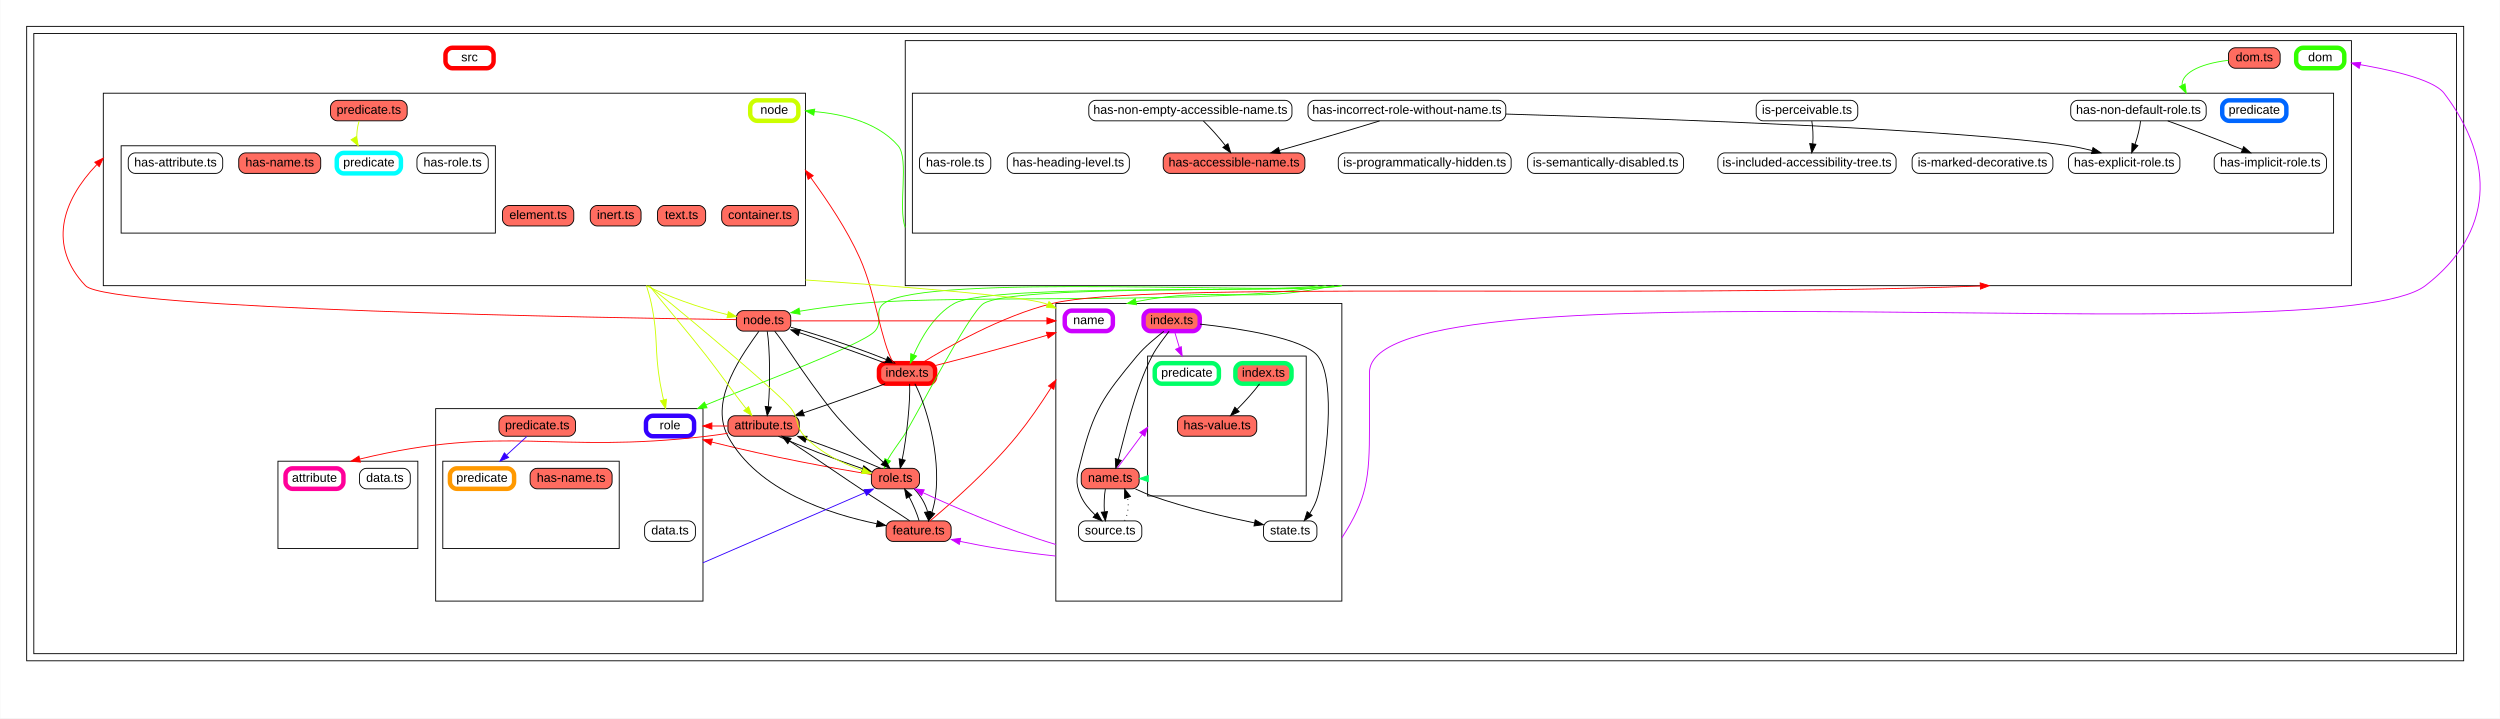
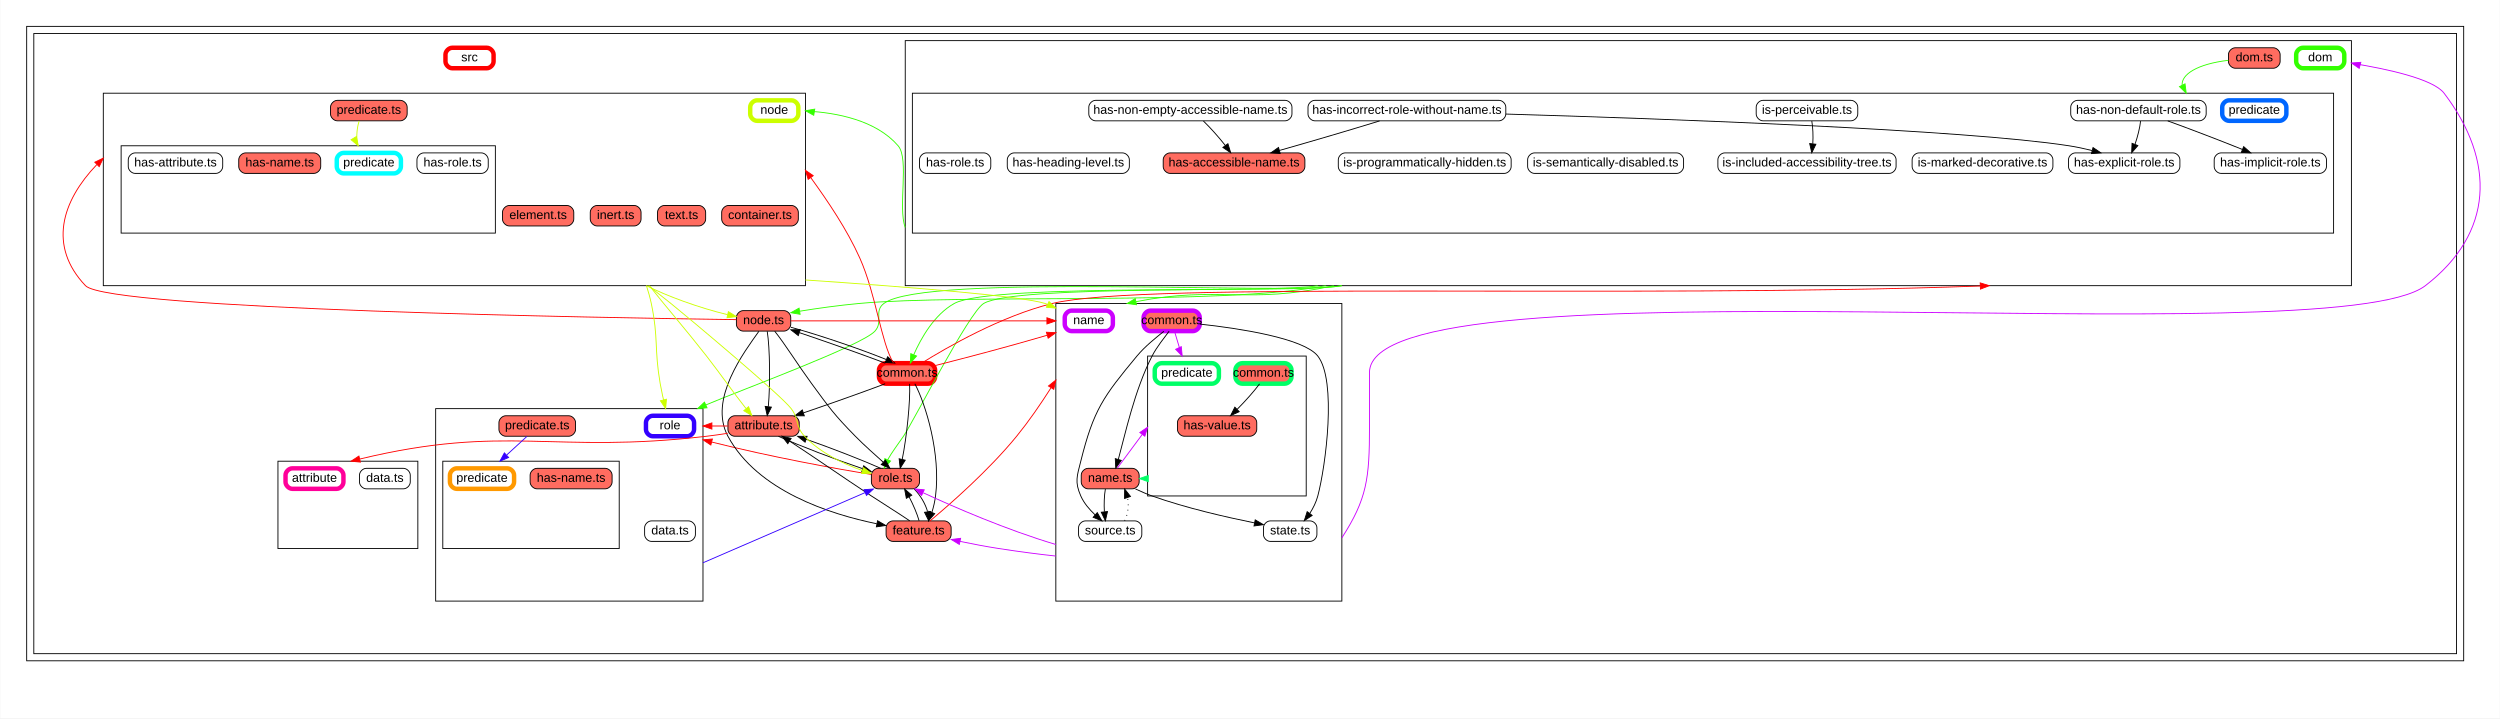
<svg xmlns="http://www.w3.org/2000/svg" width="2805pt" height="806pt" viewBox="0.00 0.00 2805.02 806.20">
  <g id="graph0" class="graph" transform="scale(1 1) rotate(0) translate(21.6 784.6)">
    <polygon fill="#ffffff" stroke="transparent" points="-21.6,21.6 -21.6,-784.6 2783.42,-784.6 2783.42,21.6 -21.6,21.6" />
    <g id="clust1" class="cluster">
      <polygon fill="#ffffff" stroke="#000000" points="8,-43 8,-755 2743,-755 2743,-43 8,-43" />
    </g>
    <g id="clust2" class="cluster">
      <polygon fill="#ffffff" stroke="#000000" points="16,-51 16,-747 2735,-747 2735,-51 16,-51" />
    </g>
    <g id="clust3" class="cluster">
      <polygon fill="#ffffff" stroke="#000000" points="290,-169 290,-267 447,-267 447,-169 290,-169" />
    </g>
    <g id="clust4" class="cluster">
      <polygon fill="#ffffff" stroke="#000000" points="994,-464 994,-739 2617,-739 2617,-464 994,-464" />
    </g>
    <g id="clust5" class="cluster">
      <polygon fill="#ffffff" stroke="#000000" points="1002,-523 1002,-680 2597,-680 2597,-523 1002,-523" />
    </g>
    <g id="clust6" class="cluster">
      <polygon fill="#ffffff" stroke="#000000" points="1163,-110 1163,-444 1484,-444 1484,-110 1163,-110" />
    </g>
    <g id="clust7" class="cluster">
      <polygon fill="#ffffff" stroke="#000000" points="1266,-228 1266,-385 1444,-385 1444,-228 1266,-228" />
    </g>
    <g id="clust8" class="cluster">
      <polygon fill="#ffffff" stroke="#000000" points="94,-464 94,-680 882,-680 882,-464 94,-464" />
    </g>
    <g id="clust9" class="cluster">
      <polygon fill="#ffffff" stroke="#000000" points="114,-523 114,-621 534,-621 534,-523 114,-523" />
    </g>
    <g id="clust10" class="cluster">
      <polygon fill="#ffffff" stroke="#000000" points="467,-110 467,-326 767,-326 767,-110 467,-110" />
    </g>
    <g id="clust11" class="cluster">
      <polygon fill="#ffffff" stroke="#000000" points="475,-169 475,-267 673,-267 673,-169 475,-169" />
    </g>
    <g id="node2" class="node">
      <path fill="none" stroke="#000000" d="M430.83,-259C430.83,-259 389.17,-259 389.17,-259 385.33,-259 381.5,-255.17 381.5,-251.33 381.5,-251.33 381.5,-243.67 381.5,-243.67 381.5,-239.83 385.33,-236 389.17,-236 389.17,-236 430.83,-236 430.83,-236 434.67,-236 438.5,-239.83 438.5,-243.67 438.5,-243.67 438.5,-251.33 438.5,-251.33 438.5,-255.17 434.67,-259 430.83,-259" />
      <text text-anchor="middle" x="410" y="-243.8" font-family="Arial" font-size="14.00" fill="#000000">data.ts</text>
    </g>
    <g id="node3" class="node">
      <path fill="none" stroke="#ff0099" stroke-width="5" d="M355.83,-259C355.83,-259 306.17,-259 306.17,-259 302.33,-259 298.5,-255.17 298.5,-251.33 298.5,-251.33 298.5,-243.67 298.5,-243.67 298.5,-239.83 302.33,-236 306.17,-236 306.17,-236 355.83,-236 355.83,-236 359.67,-236 363.5,-239.83 363.5,-243.67 363.5,-243.67 363.5,-251.33 363.5,-251.33 363.5,-255.17 359.67,-259 355.83,-259" />
      <text text-anchor="middle" x="331" y="-243.8" font-family="Arial" font-size="14.00" fill="#000000">attribute</text>
    </g>
    <g id="node4" class="node">
      <path fill="#ff6c60" stroke="#000000" d="M1002.33,-259C1002.33,-259 963.67,-259 963.67,-259 959.83,-259 956,-255.17 956,-251.33 956,-251.33 956,-243.67 956,-243.67 956,-239.83 959.83,-236 963.67,-236 963.67,-236 1002.33,-236 1002.33,-236 1006.17,-236 1010,-239.83 1010,-243.67 1010,-243.67 1010,-251.33 1010,-251.33 1010,-255.17 1006.17,-259 1002.33,-259" />
      <text text-anchor="middle" x="983" y="-243.8" font-family="Arial" font-size="14.00" fill="#000000">role.ts</text>
    </g>
    <g id="node6" class="node">
      <path fill="none" stroke="#3300ff" stroke-width="5" d="M749.33,-318C749.33,-318 710.67,-318 710.67,-318 706.83,-318 703,-314.17 703,-310.33 703,-310.33 703,-302.67 703,-302.67 703,-298.83 706.83,-295 710.67,-295 710.67,-295 749.33,-295 749.33,-295 753.17,-295 757,-298.83 757,-302.67 757,-302.67 757,-310.33 757,-310.33 757,-314.17 753.17,-318 749.33,-318" />
      <text text-anchor="middle" x="730" y="-302.8" font-family="Arial" font-size="14.00" fill="#000000">role</text>
    </g>
    <g id="edge263" class="edge">
      <path fill="none" stroke="#ff0000" d="M955.8,-252.19C916.92,-258.35 843.44,-271.75 776.78,-288.51" />
      <polygon fill="#ff0000" stroke="#ff0000" points="775.82,-285.15 767,-291.01 777.55,-291.93 775.82,-285.15" />
    </g>
    <g id="node30" class="node">
      <path fill="#ff6c60" stroke="#000000" d="M867.33,-318C867.33,-318 802.67,-318 802.67,-318 798.83,-318 795,-314.17 795,-310.33 795,-310.33 795,-302.67 795,-302.67 795,-298.83 798.83,-295 802.67,-295 802.67,-295 867.33,-295 867.33,-295 871.17,-295 875,-298.83 875,-302.67 875,-302.67 875,-310.33 875,-310.33 875,-314.17 871.17,-318 867.33,-318" />
      <text text-anchor="middle" x="835" y="-302.8" font-family="Arial" font-size="14.00" fill="#000000">attribute.ts</text>
    </g>
    <g id="edge260" class="edge">
      <path fill="none" stroke="black" d="M966.41,-259.03C945.86,-268.21 911.45,-281.59 882.75,-291.64" />
      <polygon fill="black" stroke="black" points="881.58,-288.34 873.27,-294.91 883.86,-294.96 881.58,-288.34" />
    </g>
    <g id="node33" class="node">
      <path fill="#ff6c60" stroke="#000000" d="M1037.83,-200C1037.83,-200 980.17,-200 980.17,-200 976.33,-200 972.5,-196.17 972.5,-192.33 972.5,-192.33 972.5,-184.67 972.5,-184.67 972.5,-180.83 976.33,-177 980.17,-177 980.17,-177 1037.83,-177 1037.83,-177 1041.67,-177 1045.5,-180.83 1045.5,-184.67 1045.5,-184.67 1045.5,-192.33 1045.5,-192.33 1045.5,-196.17 1041.67,-200 1037.83,-200" />
      <text text-anchor="middle" x="1009" y="-184.8" font-family="Arial" font-size="14.00" fill="#000000">feature.ts</text>
    </g>
    <g id="edge262" class="edge">
      <path fill="none" stroke="black" d="M1004.12,-235.78C1011.16,-228.61 1016.69,-218.95 1019.09,-210.31" />
      <polygon fill="black" stroke="black" points="1022.59,-210.53 1020.34,-200.17 1015.64,-209.67 1022.59,-210.53" />
    </g>
    <g id="node5" class="node">
      <path fill="none" stroke="#000000" d="M750.83,-200C750.83,-200 709.17,-200 709.17,-200 705.33,-200 701.5,-196.17 701.5,-192.33 701.5,-192.33 701.5,-184.67 701.5,-184.67 701.5,-180.83 705.33,-177 709.17,-177 709.17,-177 750.83,-177 750.83,-177 754.67,-177 758.5,-180.83 758.5,-184.67 758.5,-184.67 758.5,-192.33 758.5,-192.33 758.5,-196.17 754.67,-200 750.83,-200" />
      <text text-anchor="middle" x="730" y="-184.8" font-family="Arial" font-size="14.00" fill="#000000">data.ts</text>
    </g>
    <g id="node7" class="node">
      <path fill="#ff6c60" stroke="#000000" d="M1434.83,-613C1434.83,-613 1291.17,-613 1291.17,-613 1287.33,-613 1283.5,-609.17 1283.5,-605.33 1283.5,-605.33 1283.5,-597.67 1283.5,-597.67 1283.5,-593.83 1287.33,-590 1291.17,-590 1291.17,-590 1434.83,-590 1434.83,-590 1438.67,-590 1442.5,-593.83 1442.5,-597.67 1442.5,-597.67 1442.5,-605.33 1442.5,-605.33 1442.5,-609.17 1438.67,-613 1434.83,-613" />
      <text text-anchor="middle" x="1363" y="-597.8" font-family="Arial" font-size="14.00" fill="#000000">has-accessible-name.ts</text>
    </g>
    <g id="node24" class="node">
      <path fill="#ff6c60" stroke="#000000" d="M857.83,-436C857.83,-436 812.17,-436 812.17,-436 808.33,-436 804.5,-432.17 804.5,-428.33 804.5,-428.33 804.5,-420.67 804.5,-420.67 804.5,-416.83 808.33,-413 812.17,-413 812.17,-413 857.83,-413 857.83,-413 861.67,-413 865.5,-416.83 865.5,-420.67 865.5,-420.67 865.5,-428.33 865.5,-428.33 865.5,-432.17 861.67,-436 857.83,-436" />
      <text text-anchor="middle" x="835" y="-420.8" font-family="Arial" font-size="14.00" fill="#000000">node.ts</text>
    </g>
    <g id="node8" class="node">
      <path fill="none" stroke="#0066ff" stroke-width="5" d="M2536.33,-672C2536.33,-672 2479.67,-672 2479.67,-672 2475.83,-672 2472,-668.17 2472,-664.33 2472,-664.33 2472,-656.67 2472,-656.67 2472,-652.83 2475.83,-649 2479.67,-649 2479.67,-649 2536.33,-649 2536.33,-649 2540.17,-649 2544,-652.83 2544,-656.67 2544,-656.67 2544,-664.33 2544,-664.33 2544,-668.17 2540.17,-672 2536.33,-672" />
      <text text-anchor="middle" x="2508" y="-656.8" font-family="Arial" font-size="14.00" fill="#000000">predicate</text>
    </g>
    <g id="node9" class="node">
      <path fill="none" stroke="#000000" d="M2416.83,-613C2416.83,-613 2307.17,-613 2307.17,-613 2303.33,-613 2299.5,-609.17 2299.5,-605.33 2299.5,-605.33 2299.5,-597.67 2299.5,-597.67 2299.5,-593.83 2303.33,-590 2307.17,-590 2307.17,-590 2416.83,-590 2416.83,-590 2420.67,-590 2424.5,-593.83 2424.5,-597.67 2424.5,-597.67 2424.5,-605.33 2424.5,-605.33 2424.5,-609.17 2420.67,-613 2416.83,-613" />
      <text text-anchor="middle" x="2362" y="-597.8" font-family="Arial" font-size="14.00" fill="#000000">has-explicit-role.ts</text>
    </g>
    <g id="node10" class="node">
      <path fill="none" stroke="#000000" d="M1237.83,-613C1237.83,-613 1116.17,-613 1116.17,-613 1112.33,-613 1108.5,-609.17 1108.5,-605.33 1108.5,-605.33 1108.5,-597.67 1108.5,-597.67 1108.5,-593.83 1112.33,-590 1116.17,-590 1116.17,-590 1237.83,-590 1237.83,-590 1241.67,-590 1245.5,-593.83 1245.5,-597.67 1245.5,-597.67 1245.5,-605.33 1245.5,-605.33 1245.5,-609.17 1241.67,-613 1237.83,-613" />
      <text text-anchor="middle" x="1177" y="-597.8" font-family="Arial" font-size="14.00" fill="#000000">has-heading-level.ts</text>
    </g>
    <g id="node11" class="node">
      <path fill="none" stroke="#000000" d="M2581.33,-613C2581.33,-613 2470.67,-613 2470.67,-613 2466.83,-613 2463,-609.17 2463,-605.33 2463,-605.33 2463,-597.67 2463,-597.67 2463,-593.83 2466.83,-590 2470.67,-590 2470.67,-590 2581.33,-590 2581.33,-590 2585.17,-590 2589,-593.83 2589,-597.67 2589,-597.67 2589,-605.33 2589,-605.33 2589,-609.17 2585.17,-613 2581.33,-613" />
      <text text-anchor="middle" x="2526" y="-597.8" font-family="Arial" font-size="14.00" fill="#000000">has-implicit-role.ts</text>
    </g>
    <g id="node12" class="node">
      <path fill="none" stroke="#000000" d="M1660.33,-672C1660.33,-672 1453.67,-672 1453.67,-672 1449.83,-672 1446,-668.17 1446,-664.33 1446,-664.33 1446,-656.67 1446,-656.67 1446,-652.83 1449.83,-649 1453.67,-649 1453.67,-649 1660.33,-649 1660.33,-649 1664.17,-649 1668,-652.83 1668,-656.67 1668,-656.67 1668,-664.33 1668,-664.33 1668,-668.17 1664.17,-672 1660.33,-672" />
      <text text-anchor="middle" x="1557" y="-656.8" font-family="Arial" font-size="14.00" fill="#000000">has-incorrect-role-without-name.ts</text>
    </g>
    <g id="edge155" class="edge">
      <path fill="none" stroke="black" d="M1526.35,-648.91C1496.16,-639.55 1449.71,-625.86 1413.99,-615.77" />
      <polygon fill="black" stroke="black" points="1414.79,-612.37 1404.22,-613.03 1412.9,-619.1 1414.79,-612.37" />
    </g>
    <g id="edge157" class="edge">
      <path fill="none" stroke="black" d="M1668.02,-656.6C1844.79,-651.39 2182.09,-639.26 2300,-621 2308.5,-619.68 2317.46,-617.77 2325.88,-615.68" />
      <polygon fill="black" stroke="black" points="2327.03,-618.99 2335.81,-613.05 2325.24,-612.22 2327.03,-618.99" />
    </g>
    <g id="node13" class="node">
      <path fill="none" stroke="#000000" d="M2446.33,-672C2446.33,-672 2309.67,-672 2309.67,-672 2305.83,-672 2302,-668.17 2302,-664.33 2302,-664.33 2302,-656.67 2302,-656.67 2302,-652.83 2305.83,-649 2309.67,-649 2309.67,-649 2446.33,-649 2446.33,-649 2450.17,-649 2454,-652.83 2454,-656.67 2454,-656.67 2454,-664.33 2454,-664.33 2454,-668.17 2450.17,-672 2446.33,-672" />
      <text text-anchor="middle" x="2378" y="-656.8" font-family="Arial" font-size="14.00" fill="#000000">has-non-default-role.ts</text>
    </g>
    <g id="edge159" class="edge">
      <path fill="none" stroke="black" d="M2380.4,-648.78C2379.63,-641.45 2377.2,-631.52 2374.17,-622.74" />
      <polygon fill="black" stroke="black" points="2377.32,-621.19 2370.4,-613.17 2370.81,-623.76 2377.32,-621.19" />
    </g>
    <g id="edge161" class="edge">
      <path fill="none" stroke="black" d="M2410.88,-648.91C2435.95,-639.87 2470.1,-626.79 2494.76,-616.82" />
      <polygon fill="black" stroke="black" points="2496.1,-620.05 2504.03,-613.03 2493.45,-613.57 2496.1,-620.05" />
    </g>
    <g id="node14" class="node">
      <path fill="none" stroke="#000000" d="M1420.33,-672C1420.33,-672 1207.67,-672 1207.67,-672 1203.83,-672 1200,-668.17 1200,-664.33 1200,-664.33 1200,-656.67 1200,-656.67 1200,-652.83 1203.83,-649 1207.67,-649 1207.67,-649 1420.33,-649 1420.33,-649 1424.17,-649 1428,-652.83 1428,-656.67 1428,-656.67 1428,-664.33 1428,-664.33 1428,-668.17 1424.17,-672 1420.33,-672" />
      <text text-anchor="middle" x="1314" y="-656.8" font-family="Arial" font-size="14.00" fill="#000000">has-non-empty-accessible-name.ts</text>
    </g>
    <g id="edge163" class="edge">
      <path fill="none" stroke="black" d="M1328.63,-648.78C1336.62,-641.06 1346.08,-630.43 1353.22,-621.31" />
      <polygon fill="black" stroke="black" points="1356.1,-623.3 1359.23,-613.17 1350.47,-619.14 1356.1,-623.3" />
    </g>
    <g id="node15" class="node">
      <path fill="none" stroke="#000000" d="M1082.33,-613C1082.33,-613 1017.67,-613 1017.67,-613 1013.83,-613 1010,-609.17 1010,-605.33 1010,-605.33 1010,-597.67 1010,-597.67 1010,-593.83 1013.83,-590 1017.67,-590 1017.67,-590 1082.33,-590 1082.33,-590 1086.17,-590 1090,-593.83 1090,-597.67 1090,-597.67 1090,-605.33 1090,-605.33 1090,-609.17 1086.17,-613 1082.33,-613" />
      <text text-anchor="middle" x="1050" y="-597.8" font-family="Arial" font-size="14.00" fill="#000000">has-role.ts</text>
    </g>
    <g id="node16" class="node">
      <path fill="none" stroke="#000000" d="M2098.33,-613C2098.33,-613 1913.67,-613 1913.67,-613 1909.83,-613 1906,-609.17 1906,-605.33 1906,-605.33 1906,-597.67 1906,-597.67 1906,-593.83 1909.83,-590 1913.67,-590 1913.67,-590 2098.33,-590 2098.33,-590 2102.17,-590 2106,-593.83 2106,-597.67 2106,-597.67 2106,-605.33 2106,-605.33 2106,-609.17 2102.17,-613 2098.33,-613" />
      <text text-anchor="middle" x="2006" y="-597.8" font-family="Arial" font-size="14.00" fill="#000000">is-included-accessibility-tree.ts</text>
    </g>
    <g id="node29" class="node">
      <path fill="#ff6c60" stroke="#ff0000" stroke-width="5" d="M1019.83,-377C1019.83,-377 972.17,-377 972.17,-377 968.33,-377 964.5,-373.17 964.5,-369.33 964.5,-369.33 964.5,-361.67 964.5,-361.67 964.5,-357.83 968.33,-354 972.17,-354 972.17,-354 1019.83,-354 1019.83,-354 1023.67,-354 1027.5,-357.83 1027.5,-361.67 1027.5,-361.67 1027.5,-369.33 1027.5,-369.33 1027.5,-373.17 1023.67,-377 1019.83,-377" />
-       <text text-anchor="middle" x="996" y="-361.8" font-family="Arial" font-size="14.00" fill="#000000">index.ts</text>
+       <text text-anchor="middle" x="996" y="-361.8" font-family="Arial" font-size="14.00" fill="#000000">common.ts</text>
    </g>
    <g id="node17" class="node">
      <path fill="none" stroke="#000000" d="M2274.33,-613C2274.33,-613 2131.67,-613 2131.67,-613 2127.83,-613 2124,-609.17 2124,-605.33 2124,-605.33 2124,-597.67 2124,-597.67 2124,-593.83 2127.83,-590 2131.67,-590 2131.67,-590 2274.33,-590 2274.33,-590 2278.17,-590 2282,-593.83 2282,-597.67 2282,-597.67 2282,-605.33 2282,-605.33 2282,-609.17 2278.17,-613 2274.33,-613" />
      <text text-anchor="middle" x="2203" y="-597.8" font-family="Arial" font-size="14.00" fill="#000000">is-marked-decorative.ts</text>
    </g>
    <g id="node18" class="node">
      <path fill="none" stroke="#000000" d="M2055.33,-672C2055.33,-672 1956.67,-672 1956.67,-672 1952.83,-672 1949,-668.17 1949,-664.33 1949,-664.33 1949,-656.67 1949,-656.67 1949,-652.83 1952.83,-649 1956.67,-649 1956.67,-649 2055.33,-649 2055.33,-649 2059.17,-649 2063,-652.83 2063,-656.67 2063,-656.67 2063,-664.33 2063,-664.33 2063,-668.17 2059.17,-672 2055.33,-672" />
      <text text-anchor="middle" x="2006" y="-656.8" font-family="Arial" font-size="14.00" fill="#000000">is-perceivable.ts</text>
    </g>
    <g id="edge175" class="edge">
      <path fill="none" stroke="black" d="M2011.41,-648.78C2012.67,-641.61 2013.04,-631.95 2012.53,-623.31" />
      <polygon fill="black" stroke="black" points="2015.98,-622.73 2011.4,-613.17 2009.03,-623.5 2015.98,-622.73" />
    </g>
    <g id="node19" class="node">
      <path fill="none" stroke="#000000" d="M1666.33,-613C1666.33,-613 1487.67,-613 1487.67,-613 1483.83,-613 1480,-609.17 1480,-605.33 1480,-605.33 1480,-597.67 1480,-597.67 1480,-593.83 1483.83,-590 1487.67,-590 1487.67,-590 1666.33,-590 1666.33,-590 1670.17,-590 1674,-593.83 1674,-597.67 1674,-597.67 1674,-605.33 1674,-605.33 1674,-609.17 1670.17,-613 1666.33,-613" />
      <text text-anchor="middle" x="1577" y="-597.8" font-family="Arial" font-size="14.00" fill="#000000">is-programmatically-hidden.ts</text>
    </g>
    <g id="node20" class="node">
      <path fill="none" stroke="#000000" d="M1859.83,-613C1859.83,-613 1700.17,-613 1700.17,-613 1696.33,-613 1692.5,-609.17 1692.5,-605.33 1692.5,-605.33 1692.5,-597.67 1692.5,-597.67 1692.5,-593.83 1696.33,-590 1700.17,-590 1700.17,-590 1859.83,-590 1859.83,-590 1863.67,-590 1867.5,-593.83 1867.5,-597.67 1867.5,-597.67 1867.5,-605.33 1867.5,-605.33 1867.5,-609.17 1863.67,-613 1859.83,-613" />
      <text text-anchor="middle" x="1780" y="-597.8" font-family="Arial" font-size="14.00" fill="#000000">is-semantically-disabled.ts</text>
    </g>
    <g id="node21" class="node">
      <path fill="#ff6c60" stroke="#cc00ff" stroke-width="5" d="M1316.83,-436C1316.83,-436 1269.17,-436 1269.17,-436 1265.33,-436 1261.5,-432.17 1261.5,-428.33 1261.5,-428.33 1261.5,-420.67 1261.5,-420.67 1261.5,-416.83 1265.33,-413 1269.17,-413 1269.17,-413 1316.83,-413 1316.83,-413 1320.67,-413 1324.5,-416.83 1324.5,-420.67 1324.5,-420.67 1324.5,-428.33 1324.5,-428.33 1324.5,-432.17 1320.67,-436 1316.83,-436" />
-       <text text-anchor="middle" x="1293" y="-420.8" font-family="Arial" font-size="14.00" fill="#000000">index.ts</text>
+       <text text-anchor="middle" x="1293" y="-420.8" font-family="Arial" font-size="14.00" fill="#000000">common.ts</text>
    </g>
    <g id="node38" class="node">
      <path fill="#ff6c60" stroke="#000000" d="M1248.83,-259C1248.83,-259 1199.17,-259 1199.17,-259 1195.33,-259 1191.5,-255.17 1191.5,-251.33 1191.5,-251.33 1191.5,-243.67 1191.5,-243.67 1191.5,-239.83 1195.33,-236 1199.17,-236 1199.17,-236 1248.83,-236 1248.83,-236 1252.67,-236 1256.5,-239.83 1256.5,-243.67 1256.5,-243.67 1256.5,-251.33 1256.5,-251.33 1256.5,-255.17 1252.67,-259 1248.83,-259" />
      <text text-anchor="middle" x="1224" y="-243.8" font-family="Arial" font-size="14.00" fill="#000000">name.ts</text>
    </g>
    <g id="edge196" class="edge">
      <path fill="none" stroke="black" d="M1290.12,-412.89C1284.75,-405.6 1276.33,-395.38 1271,-385 1251.25,-346.56 1240.71,-296.6 1233.13,-269.03" />
      <polygon fill="black" stroke="black" points="1236.45,-267.91 1230.26,-259.31 1229.74,-269.89 1236.45,-267.91" />
    </g>
    <g id="node40" class="node">
      <path fill="none" stroke="#00ff66" stroke-width="5" d="M1338.33,-377C1338.33,-377 1281.67,-377 1281.67,-377 1277.83,-377 1274,-373.17 1274,-369.33 1274,-369.33 1274,-361.67 1274,-361.67 1274,-357.83 1277.83,-354 1281.67,-354 1281.67,-354 1338.33,-354 1338.33,-354 1342.17,-354 1346,-357.83 1346,-361.67 1346,-361.67 1346,-369.33 1346,-369.33 1346,-373.17 1342.17,-377 1338.33,-377" />
      <text text-anchor="middle" x="1310" y="-361.8" font-family="Arial" font-size="14.00" fill="#000000">predicate</text>
    </g>
    <g id="edge197" class="edge">
      <path fill="none" stroke="#cc00ff" d="M1296.2,-412.78C1298.36,-405.53 1301.28,-395.74 1303.88,-387.02" />
      <polygon fill="#cc00ff" stroke="#cc00ff" points="1303.79,-395.54 1304.82,-385 1297.44,-392.6 1303.79,-395.54" />
    </g>
    <g id="node41" class="node">
      <path fill="none" stroke="#000000" d="M1251.83,-200C1251.83,-200 1196.17,-200 1196.17,-200 1192.33,-200 1188.5,-196.17 1188.5,-192.33 1188.5,-192.33 1188.5,-184.67 1188.5,-184.67 1188.5,-180.83 1192.33,-177 1196.17,-177 1196.17,-177 1251.83,-177 1251.83,-177 1255.67,-177 1259.5,-180.83 1259.5,-184.67 1259.5,-184.67 1259.5,-192.33 1259.5,-192.33 1259.5,-196.17 1255.67,-200 1251.83,-200" />
      <text text-anchor="middle" x="1224" y="-184.8" font-family="Arial" font-size="14.00" fill="#000000">source.ts</text>
    </g>
    <g id="edge199" class="edge">
      <path fill="none" stroke="black" d="M1284.23,-412.79C1275.48,-405.75 1263,-395.85 1254,-385 1216.04,-339.25 1205.43,-324.67 1191,-267 1186.79,-250.19 1184.02,-243.87 1191,-228 1194.58,-219.85 1200.84,-212.67 1207.05,-206.79" />
      <polygon fill="black" stroke="black" points="1209.51,-209.29 1214.7,-200.06 1204.88,-204.04 1209.51,-209.29" />
    </g>
    <g id="node42" class="node">
      <path fill="none" stroke="#000000" d="M1448.33,-200C1448.33,-200 1403.67,-200 1403.67,-200 1399.83,-200 1396,-196.17 1396,-192.33 1396,-192.33 1396,-184.67 1396,-184.67 1396,-180.83 1399.83,-177 1403.67,-177 1403.67,-177 1448.33,-177 1448.33,-177 1452.17,-177 1456,-180.83 1456,-184.67 1456,-184.67 1456,-192.33 1456,-192.33 1456,-196.17 1452.17,-200 1448.33,-200" />
      <text text-anchor="middle" x="1426" y="-184.8" font-family="Arial" font-size="14.00" fill="#000000">state.ts</text>
    </g>
    <g id="edge201" class="edge">
      <path fill="none" stroke="black" d="M1324.81,-420.85C1368.09,-416.19 1441.29,-405.09 1457,-385 1478.49,-357.52 1465.95,-261.72 1457,-228 1455.19,-221.2 1451.88,-214.35 1447.94,-208.35" />
      <polygon fill="black" stroke="black" points="1450.67,-206.15 1441.85,-200.28 1445.08,-210.37 1450.67,-206.15" />
    </g>
    <g id="edge149" class="edge">
      <path fill="none" stroke="#33ff00" d="M1457,-464C1416.11,-455.68 1117.78,-465.47 1082,-444 1065.41,-434.05 1002.94,-310.95 992,-295 985.91,-286.12 978.73,-276.66 974.27,-268.61" />
      <polygon fill="#33ff00" stroke="#33ff00" points="977.47,-267.19 970.38,-259.32 971.02,-269.89 977.47,-267.19" />
    </g>
    <g id="edge169" class="edge">
      <path fill="none" stroke="#33ff00" d="M1484,-464C1427.91,-453.01 1015.54,-478.54 970,-444 958.46,-435.25 969.71,-423.74 960,-413 945.3,-396.75 810.86,-347.36 770.23,-330.16" />
      <polygon fill="#33ff00" stroke="#33ff00" points="771.55,-326.92 761,-326 768.68,-333.3 771.55,-326.92" />
    </g>
    <g id="node23" class="node">
      <path fill="none" stroke="#cc00ff" stroke-width="5" d="M1219.33,-436C1219.33,-436 1180.67,-436 1180.67,-436 1176.83,-436 1173,-432.17 1173,-428.33 1173,-428.33 1173,-420.67 1173,-420.67 1173,-416.83 1176.83,-413 1180.67,-413 1180.67,-413 1219.33,-413 1219.33,-413 1223.17,-413 1227,-416.83 1227,-420.67 1227,-420.67 1227,-428.33 1227,-428.33 1227,-432.17 1223.17,-436 1219.33,-436" />
      <text text-anchor="middle" x="1200" y="-420.8" font-family="Arial" font-size="14.00" fill="#000000">name</text>
    </g>
    <g id="edge144" class="edge">
      <path fill="none" stroke="#33ff00" d="M1475,-464C1377.29,-442.46 1346.19,-464.41 1252.84,-446.04" />
      <polygon fill="#33ff00" stroke="#33ff00" points="1253.5,-442.6 1243,-444 1252.08,-449.46 1253.5,-442.6" />
    </g>
    <g id="edge146" class="edge">
      <path fill="none" stroke="#33ff00" d="M1466,-464C1351.64,-441.64 1058.03,-454.77 942,-444 919.86,-441.95 895.67,-438.62 875.62,-435.35" />
      <polygon fill="#33ff00" stroke="#33ff00" points="876,-431.86 865.56,-433.65 874.83,-438.77 876,-431.86" />
    </g>
    <g id="node26" class="node">
      <path fill="none" stroke="#ccff00" stroke-width="5" d="M866.33,-672C866.33,-672 827.67,-672 827.67,-672 823.83,-672 820,-668.17 820,-664.33 820,-664.33 820,-656.67 820,-656.67 820,-652.83 823.83,-649 827.67,-649 827.67,-649 866.33,-649 866.33,-649 870.17,-649 874,-652.83 874,-656.67 874,-656.67 874,-664.33 874,-664.33 874,-668.17 870.17,-672 866.33,-672" />
      <text text-anchor="middle" x="847" y="-656.8" font-family="Arial" font-size="14.00" fill="#000000">node</text>
    </g>
    <g id="edge147" class="edge">
      <path fill="none" stroke="#33ff00" d="M994,-529.34C985.5,-551.45 998.81,-606.13 986,-621 961.04,-649.97 916.38,-658.08 884.42,-659.9" />
      <polygon fill="#33ff00" stroke="#33ff00" points="891.3,-655.22 882,-660.3 892.44,-662.13 891.3,-655.22" />
    </g>
    <g id="edge171" class="edge">
      <path fill="none" stroke="#33ff00" d="M1484,-464C1436.55,-454.53 1091.26,-467.56 1049,-444 1026.53,-431.48 1011.63,-404.95 1003.5,-386.44" />
      <polygon fill="#33ff00" stroke="#33ff00" points="1006.71,-385.04 999.67,-377.12 1000.23,-387.7 1006.71,-385.04" />
    </g>
    <g id="edge227" class="edge">
      <path fill="none" stroke="black" d="M847.51,-412.88C858.72,-399.02 874.19,-374.15 889,-354 909.19,-326.53 914.11,-319.32 938,-295 948.06,-284.76 960.09,-274.25 969.4,-265.82" />
      <polygon fill="black" stroke="black" points="971.81,-268.37 976.77,-259.01 967.05,-263.23 971.81,-268.37" />
    </g>
    <g id="edge224" class="edge">
      <path fill="none" stroke="#ff0000" d="M865.65,-424.5C964.67,-424.5 1063.68,-424.5 1162.7,-424.5" />
      <polygon fill="#ff0000" stroke="#ff0000" points="1153,-428 1163,-424.5 1153,-421 1153,-428" />
    </g>
    <g id="edge225" class="edge">
      <path fill="none" stroke="#ff0000" d="M804.43,-425.88C665.54,-427.77 99.58,-437.1 74,-464 32.05,-508.13 46.98,-558.51 86.84,-600.01" />
      <polygon fill="#ff0000" stroke="#ff0000" points="84.44,-602.56 94,-607.13 89.37,-597.6 84.44,-602.56" />
    </g>
    <g id="edge223" class="edge">
      <path fill="none" stroke="black" d="M865.74,-417.29C897.48,-408.67 943.84,-392.82 972.69,-381.1" />
      <polygon fill="black" stroke="black" points="974.24,-384.25 982.11,-377.15 971.53,-377.79 974.24,-384.25" />
    </g>
    <g id="edge219" class="edge">
      <path fill="none" stroke="black" d="M839.11,-412.79C842.16,-393.63 842.57,-353.15 840.33,-328.34" />
      <polygon fill="black" stroke="black" points="843.77,-327.69 839.11,-318.18 836.82,-328.52 843.77,-327.69" />
    </g>
    <g id="edge221" class="edge">
      <path fill="none" stroke="black" d="M829.73,-412.77C813.72,-390.18 772.66,-336.39 795,-295 828.18,-233.51 909.62,-207.55 962.02,-196.8" />
      <polygon fill="black" stroke="black" points="962.93,-200.19 972.08,-194.85 961.6,-193.32 962.93,-200.19" />
    </g>
    <g id="node25" class="node">
      <path fill="#ff6c60" stroke="#000000" d="M427.33,-672C427.33,-672 356.67,-672 356.67,-672 352.83,-672 349,-668.17 349,-664.33 349,-664.33 349,-656.67 349,-656.67 349,-652.83 352.83,-649 356.67,-649 356.67,-649 427.33,-649 427.33,-649 431.17,-649 435,-652.83 435,-656.67 435,-656.67 435,-664.33 435,-664.33 435,-668.17 431.17,-672 427.33,-672" />
      <text text-anchor="middle" x="392" y="-656.8" font-family="Arial" font-size="14.00" fill="#000000">predicate.ts</text>
    </g>
    <g id="node47" class="node">
      <path fill="none" stroke="#00ffff" stroke-width="5" d="M420.33,-613C420.33,-613 363.67,-613 363.67,-613 359.83,-613 356,-609.17 356,-605.33 356,-605.33 356,-597.67 356,-597.67 356,-593.83 359.83,-590 363.67,-590 363.67,-590 420.33,-590 420.33,-590 424.17,-590 428,-593.83 428,-597.67 428,-597.67 428,-605.33 428,-605.33 428,-609.17 424.17,-613 420.33,-613" />
      <text text-anchor="middle" x="392" y="-597.8" font-family="Arial" font-size="14.00" fill="#000000">predicate</text>
    </g>
    <g id="edge241" class="edge">
      <path fill="none" stroke="#ccff00" d="M381.18,-648.78C378.64,-641.53 377.9,-631.74 378.98,-623.02" />
      <polygon fill="#ccff00" stroke="#ccff00" points="378.05,-631.38 380.19,-621 372.05,-627.78 378.05,-631.38" />
    </g>
    <g id="node27" class="node">
      <path fill="#ff6c60" stroke="#000000" d="M1380.83,-318C1380.83,-318 1307.17,-318 1307.17,-318 1303.33,-318 1299.5,-314.17 1299.5,-310.33 1299.5,-310.33 1299.5,-302.67 1299.5,-302.67 1299.5,-298.83 1303.33,-295 1307.17,-295 1307.17,-295 1380.83,-295 1380.83,-295 1384.67,-295 1388.5,-298.83 1388.5,-302.67 1388.5,-302.67 1388.5,-310.33 1388.5,-310.33 1388.5,-314.17 1384.67,-318 1380.83,-318" />
      <text text-anchor="middle" x="1344" y="-302.8" font-family="Arial" font-size="14.00" fill="#000000">has-value.ts</text>
    </g>
    <g id="node28" class="node">
      <path fill="#ff6c60" stroke="#000000" d="M657.33,-259C657.33,-259 580.67,-259 580.67,-259 576.83,-259 573,-255.17 573,-251.33 573,-251.33 573,-243.67 573,-243.67 573,-239.83 576.83,-236 580.67,-236 580.67,-236 657.33,-236 657.33,-236 661.17,-236 665,-239.83 665,-243.67 665,-243.67 665,-251.33 665,-251.33 665,-255.17 661.17,-259 657.33,-259" />
      <text text-anchor="middle" x="619" y="-243.8" font-family="Arial" font-size="14.00" fill="#000000">has-name.ts</text>
    </g>
    <g id="edge194" class="edge">
      <path fill="none" stroke="black" d="M998.91,-353.79C999.82,-334.55 995.65,-293.79 990.59,-269.01" />
      <polygon fill="black" stroke="black" points="993.98,-268.13 988.31,-259.18 987.16,-269.71 993.98,-268.13" />
    </g>
    <g id="edge186" class="edge">
      <path fill="none" stroke="#ff0000" d="M1027.74,-374.38C1058.29,-382.1 1106.25,-394.56 1153.3,-408.36" />
      <polygon fill="#ff0000" stroke="#ff0000" points="1152.42,-411.75 1163,-411.23 1154.4,-405.04 1152.42,-411.75" />
    </g>
    <g id="edge188" class="edge">
      <path fill="none" stroke="black" d="M971.61,-377.04C946.05,-386.7 905.74,-401 875.45,-411.19" />
      <polygon fill="black" stroke="black" points="873.98,-407.99 865.6,-414.47 876.19,-414.63 873.98,-407.99" />
    </g>
    <g id="edge189" class="edge">
      <path fill="none" stroke="#ff0000" d="M980.72,-377.31C966.84,-400.04 961.32,-454.07 943,-495 928.73,-526.88 907.37,-558.45 887.95,-585.28" />
      <polygon fill="#ff0000" stroke="#ff0000" points="885.06,-583.3 882,-593.45 890.72,-587.43 885.06,-583.3" />
    </g>
    <g id="edge182" class="edge">
      <path fill="none" stroke="black" d="M971.48,-353.91C947.14,-344.71 909.49,-331.33 879.84,-321.29" />
      <polygon fill="black" stroke="black" points="880.72,-317.9 870.12,-318.03 878.49,-324.53 880.72,-317.9" />
    </g>
    <g id="node32" class="node">
      <path fill="none" stroke="#33ff00" stroke-width="5" d="M2601.33,-731C2601.33,-731 2562.67,-731 2562.67,-731 2558.83,-731 2555,-727.17 2555,-723.33 2555,-723.33 2555,-715.67 2555,-715.67 2555,-711.83 2558.83,-708 2562.67,-708 2562.67,-708 2601.33,-708 2601.33,-708 2605.17,-708 2609,-711.83 2609,-715.67 2609,-715.67 2609,-723.33 2609,-723.33 2609,-727.17 2605.17,-731 2601.33,-731" />
      <text text-anchor="middle" x="2582" y="-715.8" font-family="Arial" font-size="14.00" fill="#000000">dom</text>
    </g>
    <g id="edge183" class="edge">
      <path fill="none" stroke="#ff0000" d="M1012.28,-377.02C1040.7,-394.73 1101.79,-429.94 1159,-444 1262.2,-469.36 1808.32,-449.29 2200.43,-463.62" />
      <polygon fill="#ff0000" stroke="#ff0000" points="2200.41,-467.13 2210.54,-464 2200.67,-460.13 2200.41,-467.13" />
    </g>
    <g id="edge185" class="edge">
      <path fill="none" stroke="black" d="M1004.77,-353.92C1016.97,-331.04 1034.03,-275.2 1028,-228 1027.23,-222.01 1025.82,-215.61 1023.94,-209.79" />
      <polygon fill="black" stroke="black" points="1027.04,-208.12 1020.07,-200.14 1020.54,-210.73 1027.04,-208.12" />
    </g>
    <g id="edge127" class="edge">
      <path fill="none" stroke="#ff0000" d="M794.79,-298.32C786.92,-297.08 778.72,-295.9 771,-295 597.88,-274.77 546.38,-309.07 381.96,-269.46" />
      <polygon fill="#ff0000" stroke="#ff0000" points="382.55,-266 372,-267 380.87,-272.79 382.55,-266" />
    </g>
    <g id="edge129" class="edge">
      <path fill="none" stroke="black" d="M851.72,-294.91C874.92,-284.56 915.63,-268.9 945.93,-258.68" />
      <polygon fill="black" stroke="black" points="947.37,-261.9 955.77,-255.44 945.18,-255.25 947.37,-261.9" />
    </g>
    <g id="edge130" class="edge">
      <path fill="none" stroke="#ff0000" d="M794.82,-306.5C785.58,-306.5 776.34,-306.5 767.1,-306.5" />
      <polygon fill="#ff0000" stroke="#ff0000" points="777,-303.01 767,-306.5 777,-310.01 777,-303.01" />
    </g>
    <g id="node31" class="node">
      <path fill="#ff6c60" stroke="#000000" d="M2529.33,-731C2529.33,-731 2486.67,-731 2486.67,-731 2482.83,-731 2479,-727.17 2479,-723.33 2479,-723.33 2479,-715.67 2479,-715.67 2479,-711.83 2482.83,-708 2486.67,-708 2486.67,-708 2529.33,-708 2529.33,-708 2533.17,-708 2537,-711.83 2537,-715.67 2537,-715.67 2537,-723.33 2537,-723.33 2537,-727.17 2533.17,-731 2529.33,-731" />
      <text text-anchor="middle" x="2508" y="-715.8" font-family="Arial" font-size="14.00" fill="#000000">dom.ts</text>
    </g>
    <g id="edge131" class="edge">
      <path fill="none" stroke="#33ff00" d="M2478.94,-716.92C2443.48,-712.72 2426.18,-700.86 2427.03,-689.18" />
      <polygon fill="#33ff00" stroke="#33ff00" points="2430.28,-690.51 2431.61,-680 2424.01,-687.39 2430.28,-690.51" />
    </g>
    <g id="edge180" class="edge">
      <path fill="none" stroke="black" d="M1009.53,-200.17C1007.42,-207.72 1003.05,-218.07 998.3,-227.06" />
      <polygon fill="black" stroke="black" points="995.24,-225.36 993.3,-235.78 1001.31,-228.85 995.24,-225.36" />
    </g>
    <g id="edge178" class="edge">
      <path fill="none" stroke="#ff0000" d="M1021.85,-200.01C1043.44,-218.04 1087.72,-256.66 1119,-295 1132.62,-311.69 1145.79,-330.82 1157.42,-349.12" />
      <polygon fill="#ff0000" stroke="#ff0000" points="1154.73,-351.41 1163,-358.03 1160.66,-347.69 1154.73,-351.41" />
    </g>
    <g id="edge177" class="edge">
      <path fill="none" stroke="black" d="M999.01,-200.06C987.98,-207.67 970.83,-218.27 956,-228 924.48,-248.67 888.78,-273.65 864.16,-289.56" />
      <polygon fill="black" stroke="black" points="862.19,-286.67 855.62,-294.98 865.94,-292.58 862.19,-286.67" />
    </g>
    <g id="node34" class="node">
      <path fill="#ff6c60" stroke="#000000" d="M866.33,-554C866.33,-554 795.67,-554 795.67,-554 791.83,-554 788,-550.17 788,-546.33 788,-546.33 788,-538.67 788,-538.67 788,-534.83 791.83,-531 795.67,-531 795.67,-531 866.33,-531 866.33,-531 870.17,-531 874,-534.83 874,-538.67 874,-538.67 874,-546.33 874,-546.33 874,-550.17 870.17,-554 866.33,-554" />
      <text text-anchor="middle" x="831" y="-538.8" font-family="Arial" font-size="14.00" fill="#000000">container.ts</text>
    </g>
    <g id="node35" class="node">
      <path fill="#ff6c60" stroke="#000000" d="M614.33,-554C614.33,-554 549.67,-554 549.67,-554 545.83,-554 542,-550.17 542,-546.33 542,-546.33 542,-538.67 542,-538.67 542,-534.83 545.83,-531 549.67,-531 549.67,-531 614.33,-531 614.33,-531 618.17,-531 622,-534.83 622,-538.67 622,-538.67 622,-546.33 622,-546.33 622,-550.17 618.17,-554 614.33,-554" />
      <text text-anchor="middle" x="582" y="-538.8" font-family="Arial" font-size="14.00" fill="#000000">element.ts</text>
    </g>
    <g id="node36" class="node">
      <path fill="#ff6c60" stroke="#000000" d="M689.83,-554C689.83,-554 648.17,-554 648.17,-554 644.33,-554 640.5,-550.17 640.5,-546.33 640.5,-546.33 640.5,-538.67 640.5,-538.67 640.5,-534.83 644.33,-531 648.17,-531 648.17,-531 689.83,-531 689.83,-531 693.67,-531 697.5,-534.83 697.5,-538.67 697.5,-538.67 697.5,-546.33 697.5,-546.33 697.5,-550.17 693.67,-554 689.83,-554" />
      <text text-anchor="middle" x="669" y="-538.8" font-family="Arial" font-size="14.00" fill="#000000">inert.ts</text>
    </g>
    <g id="node37" class="node">
      <path fill="#ff6c60" stroke="#000000" d="M762.33,-554C762.33,-554 723.67,-554 723.67,-554 719.83,-554 716,-550.17 716,-546.33 716,-546.33 716,-538.67 716,-538.67 716,-534.83 719.83,-531 723.67,-531 723.67,-531 762.33,-531 762.33,-531 766.17,-531 770,-534.83 770,-538.67 770,-538.67 770,-546.33 770,-546.33 770,-550.17 766.17,-554 762.33,-554" />
      <text text-anchor="middle" x="743" y="-538.8" font-family="Arial" font-size="14.00" fill="#000000">text.ts</text>
    </g>
    <g id="edge205" class="edge">
      <path fill="none" stroke="#cc00ff" d="M1231.92,-259.18C1238.65,-268.27 1248.95,-282.16 1259.88,-296.9" />
      <polygon fill="#cc00ff" stroke="#cc00ff" points="1257.23,-299.21 1266,-305.15 1262.86,-295.04 1257.23,-299.21" />
    </g>
    <g id="edge207" class="edge">
      <path fill="none" stroke="black" d="M1218.59,-235.78C1217.33,-228.61 1216.96,-218.95 1217.47,-210.31" />
      <polygon fill="black" stroke="black" points="1220.97,-210.5 1218.6,-200.17 1214.02,-209.73 1220.97,-210.5" />
    </g>
    <g id="edge209" class="edge">
      <path fill="none" stroke="black" d="M1252.39,-235.85C1258.53,-233.03 1264.92,-230.16 1271,-228 1309.29,-214.38 1354.33,-204.2 1386.08,-197.74" />
      <polygon fill="black" stroke="black" points="1386.77,-201.17 1395.89,-195.78 1385.4,-194.31 1386.77,-201.17" />
    </g>
    <g id="node39" class="node">
      <path fill="#ff6c60" stroke="#00ff66" stroke-width="5" d="M1419.83,-377C1419.83,-377 1372.17,-377 1372.17,-377 1368.33,-377 1364.5,-373.17 1364.5,-369.33 1364.5,-369.33 1364.5,-361.67 1364.5,-361.67 1364.5,-357.83 1368.33,-354 1372.17,-354 1372.17,-354 1419.83,-354 1419.83,-354 1423.67,-354 1427.5,-357.83 1427.5,-361.67 1427.5,-361.67 1427.5,-369.33 1427.5,-369.33 1427.5,-373.17 1423.67,-377 1419.83,-377" />
-       <text text-anchor="middle" x="1396" y="-361.8" font-family="Arial" font-size="14.00" fill="#000000">index.ts</text>
+       <text text-anchor="middle" x="1396" y="-361.8" font-family="Arial" font-size="14.00" fill="#000000">common.ts</text>
    </g>
    <g id="edge215" class="edge">
      <path fill="none" stroke="black" d="M1391.63,-353.78C1385.71,-345.74 1375.8,-334.55 1366.44,-325.19" />
      <polygon fill="black" stroke="black" points="1368.77,-322.58 1359.14,-318.17 1363.92,-327.63 1368.77,-322.58" />
    </g>
    <g id="edge217" class="edge">
      <path fill="none" stroke="black" stroke-dasharray="1,5" d="M1240.21,-200.17C1244.08,-207.49 1245.17,-217.42 1243.48,-226.21" />
      <polygon fill="black" stroke="black" points="1240.14,-225.18 1240.23,-235.78 1246.76,-227.44 1240.14,-225.18" />
    </g>
    <g id="edge211" class="edge">
      <path fill="none" stroke="#cc00ff" d="M1163,-173.52C1107.44,-190.04 1048.97,-215.46 1014.27,-231.52" />
      <polygon fill="#cc00ff" stroke="#cc00ff" points="1012.35,-228.55 1004.77,-235.95 1015.32,-234.89 1012.35,-228.55" />
    </g>
    <g id="edge202" class="edge">
      <path fill="none" stroke="#cc00ff" d="M1484,-181C1512.2,-224.74 1515,-247.48 1515,-305.5 1515,-366.5 1515,-366.5 1515,-366.5 1515,-498.61 2595.27,-383.47 2700,-464 2776.46,-522.79 2779.39,-603.23 2721,-680 2708.67,-696.21 2655.86,-707.37 2619.01,-713.35" />
      <polygon fill="#cc00ff" stroke="#cc00ff" points="2625.73,-707.89 2617,-713.9 2627.57,-714.64 2625.73,-707.89" />
    </g>
    <g id="edge204" class="edge">
      <path fill="none" stroke="#cc00ff" d="M1163,-160.55C1144.36,-162.55 1123.53,-165.22 1099,-169 1084.79,-171.19 1069.43,-174.13 1055.49,-177.02" />
      <polygon fill="#cc00ff" stroke="#cc00ff" points="1054.69,-173.61 1045.63,-179.11 1056.14,-180.46 1054.69,-173.61" />
    </g>
    <g id="edge213" class="edge">
      <path fill="none" stroke="#00ff66" d="M1266,-247.5C1263.69,-247.5 1261.38,-247.5 1259.06,-247.5" />
      <polygon fill="#00ff66" stroke="#00ff66" points="1266.75,-244 1256.75,-247.5 1266.75,-251 1266.75,-244" />
    </g>
    <g id="edge231" class="edge">
      <path fill="none" stroke="#ccff00" d="M705.77,-464C713.29,-457.79 722.65,-450.73 731,-444 746.52,-431.51 853.92,-341.84 866,-326 875.28,-313.83 870.48,-306.12 881,-295 898.09,-276.94 923.78,-264.14 945.81,-256.6" />
      <polygon fill="#ccff00" stroke="#ccff00" points="947.14,-259.85 955.63,-253.51 945.04,-253.18 947.14,-259.85" />
    </g>
    <g id="edge255" class="edge">
      <path fill="none" stroke="#ccff00" d="M703.55,-464C705.57,-457.72 707.61,-450.62 709,-444 717.25,-404.61 712.13,-393.66 719,-354 720.5,-345.36 722.63,-335.93 724.62,-327.83" />
      <polygon fill="#ccff00" stroke="#ccff00" points="726,-336.56 725.09,-326 719.22,-334.82 726,-336.56" />
    </g>
    <g id="edge234" class="edge">
      <path fill="none" stroke="#ccff00" d="M882,-470.4C995.82,-462.62 1124.68,-452.42 1151,-444 1151.87,-443.72 1152.73,-443.42 1153.6,-443.09" />
      <polygon fill="#ccff00" stroke="#ccff00" points="1155.34,-446.15 1163,-438.83 1152.45,-439.77 1155.34,-446.15" />
    </g>
    <g id="edge229" class="edge">
      <path fill="none" stroke="#ccff00" d="M703.59,-464C725.43,-452.76 762.48,-439.13 794.52,-431.48" />
      <polygon fill="#ccff00" stroke="#ccff00" points="795.49,-434.85 804.5,-429.26 793.97,-428.01 795.49,-434.85" />
    </g>
    <g id="edge233" class="edge">
      <path fill="none" stroke="#ccff00" d="M706.85,-464C721.72,-444.69 748.97,-413.32 771,-385 786.22,-365.44 802.51,-342.16 815.19,-326.25" />
      <polygon fill="#ccff00" stroke="#ccff00" points="818.15,-328.17 821.84,-318.24 812.76,-323.7 818.15,-328.17" />
    </g>
    <g id="node46" class="node">
      <path fill="none" stroke="#000000" d="M220.33,-613C220.33,-613 129.67,-613 129.67,-613 125.83,-613 122,-609.17 122,-605.33 122,-605.33 122,-597.67 122,-597.67 122,-593.83 125.83,-590 129.67,-590 129.67,-590 220.33,-590 220.33,-590 224.17,-590 228,-593.83 228,-597.67 228,-597.67 228,-605.33 228,-605.33 228,-609.17 224.17,-613 220.33,-613" />
      <text text-anchor="middle" x="175" y="-597.8" font-family="Arial" font-size="14.00" fill="#000000">has-attribute.ts</text>
    </g>
    <g id="node48" class="node">
      <path fill="#ff6c60" stroke="#000000" d="M330.33,-613C330.33,-613 253.67,-613 253.67,-613 249.83,-613 246,-609.17 246,-605.33 246,-605.33 246,-597.67 246,-597.67 246,-593.83 249.83,-590 253.67,-590 253.67,-590 330.33,-590 330.33,-590 334.17,-590 338,-593.83 338,-597.67 338,-597.67 338,-605.33 338,-605.33 338,-609.17 334.17,-613 330.33,-613" />
      <text text-anchor="middle" x="292" y="-597.8" font-family="Arial" font-size="14.00" fill="#000000">has-name.ts</text>
    </g>
    <g id="node49" class="node">
      <path fill="none" stroke="#000000" d="M518.33,-613C518.33,-613 453.67,-613 453.67,-613 449.83,-613 446,-609.17 446,-605.33 446,-605.33 446,-597.67 446,-597.67 446,-593.83 449.83,-590 453.67,-590 453.67,-590 518.33,-590 518.33,-590 522.17,-590 526,-593.83 526,-597.67 526,-597.67 526,-605.33 526,-605.33 526,-609.17 522.17,-613 518.33,-613" />
      <text text-anchor="middle" x="486" y="-597.8" font-family="Arial" font-size="14.00" fill="#000000">has-role.ts</text>
    </g>
    <g id="node50" class="node">
      <path fill="#ff6c60" stroke="#000000" d="M616.33,-318C616.33,-318 545.67,-318 545.67,-318 541.83,-318 538,-314.17 538,-310.33 538,-310.33 538,-302.67 538,-302.67 538,-298.83 541.83,-295 545.67,-295 545.67,-295 616.33,-295 616.33,-295 620.17,-295 624,-298.83 624,-302.67 624,-302.67 624,-310.33 624,-310.33 624,-314.17 620.17,-318 616.33,-318" />
      <text text-anchor="middle" x="581" y="-302.8" font-family="Arial" font-size="14.00" fill="#000000">predicate.ts</text>
    </g>
    <g id="node51" class="node">
      <path fill="none" stroke="#ff9900" stroke-width="5" d="M547.33,-259C547.33,-259 490.67,-259 490.67,-259 486.83,-259 483,-255.17 483,-251.33 483,-251.33 483,-243.67 483,-243.67 483,-239.83 486.83,-236 490.67,-236 490.67,-236 547.33,-236 547.33,-236 551.17,-236 555,-239.83 555,-243.67 555,-243.67 555,-251.33 555,-251.33 555,-255.17 551.17,-259 547.33,-259" />
      <text text-anchor="middle" x="519" y="-243.8" font-family="Arial" font-size="14.00" fill="#000000">predicate</text>
    </g>
    <g id="edge265" class="edge">
      <path fill="none" stroke="#3300ff" d="M569.34,-294.78C562.97,-288.92 554.78,-281.39 546.87,-274.12" />
      <polygon fill="#3300ff" stroke="#3300ff" points="548.85,-271.19 539.12,-267 544.12,-276.34 548.85,-271.19" />
    </g>
    <g id="edge267" class="edge">
      <path fill="none" stroke="#3300ff" d="M767,-153.01C820.72,-176.26 903.01,-211.88 948.96,-231.77" />
      <polygon fill="#3300ff" stroke="#3300ff" points="947.7,-235.03 958.27,-235.79 950.48,-228.61 947.7,-235.03" />
    </g>
    <g id="node53" class="node">
      <path fill="none" stroke="#ff0000" stroke-width="5" d="M524.33,-731C524.33,-731 485.67,-731 485.67,-731 481.83,-731 478,-727.17 478,-723.33 478,-723.33 478,-715.67 478,-715.67 478,-711.83 481.83,-708 485.67,-708 485.67,-708 524.33,-708 524.33,-708 528.17,-708 532,-711.83 532,-715.67 532,-715.67 532,-723.33 532,-723.33 532,-727.17 528.17,-731 524.33,-731" />
      <text text-anchor="middle" x="505" y="-715.8" font-family="Arial" font-size="14.00" fill="#000000">src</text>
    </g>
  </g>
</svg>
